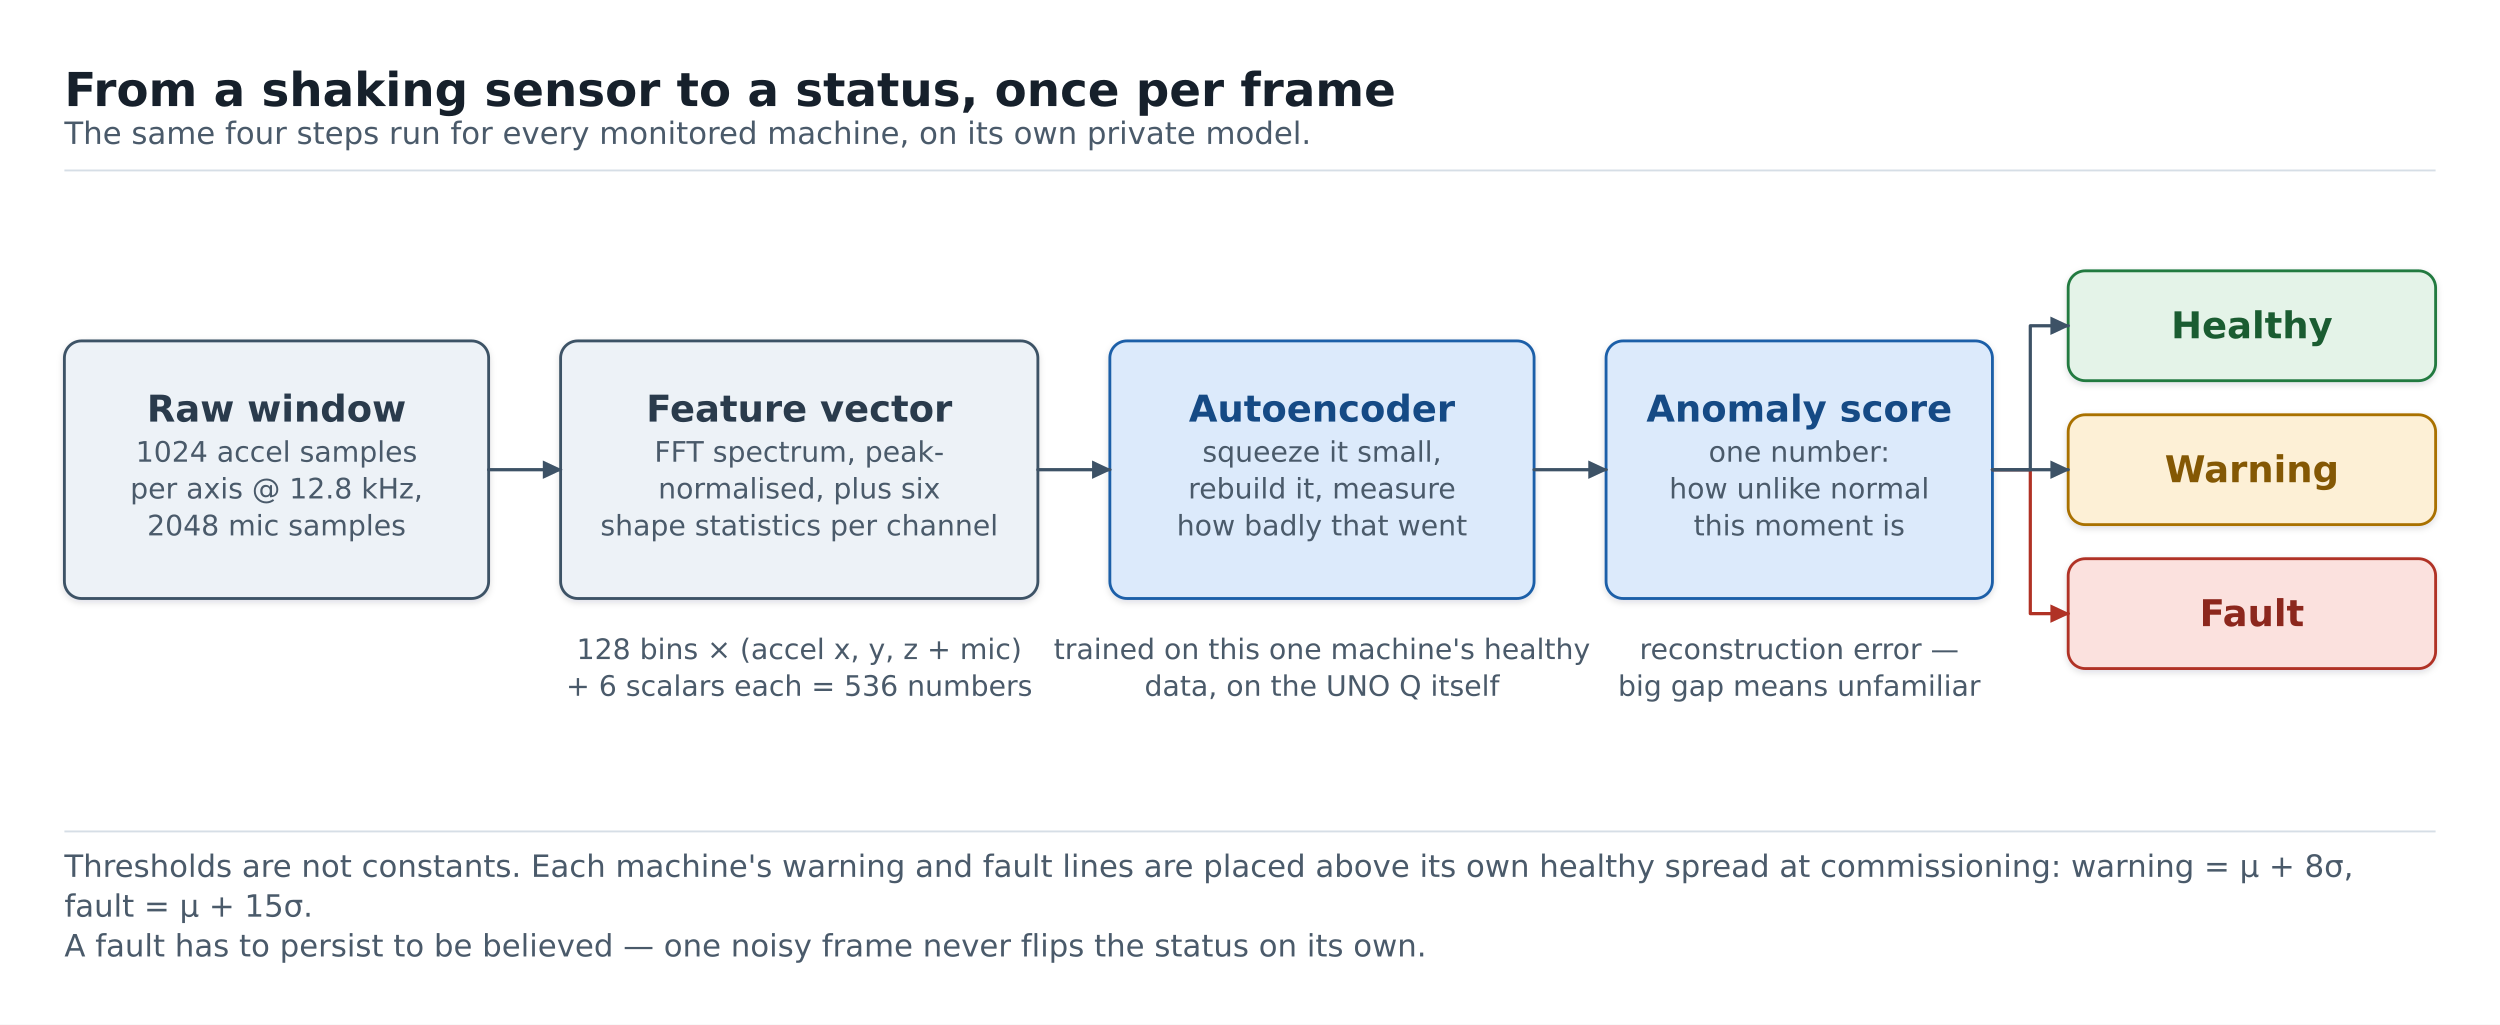
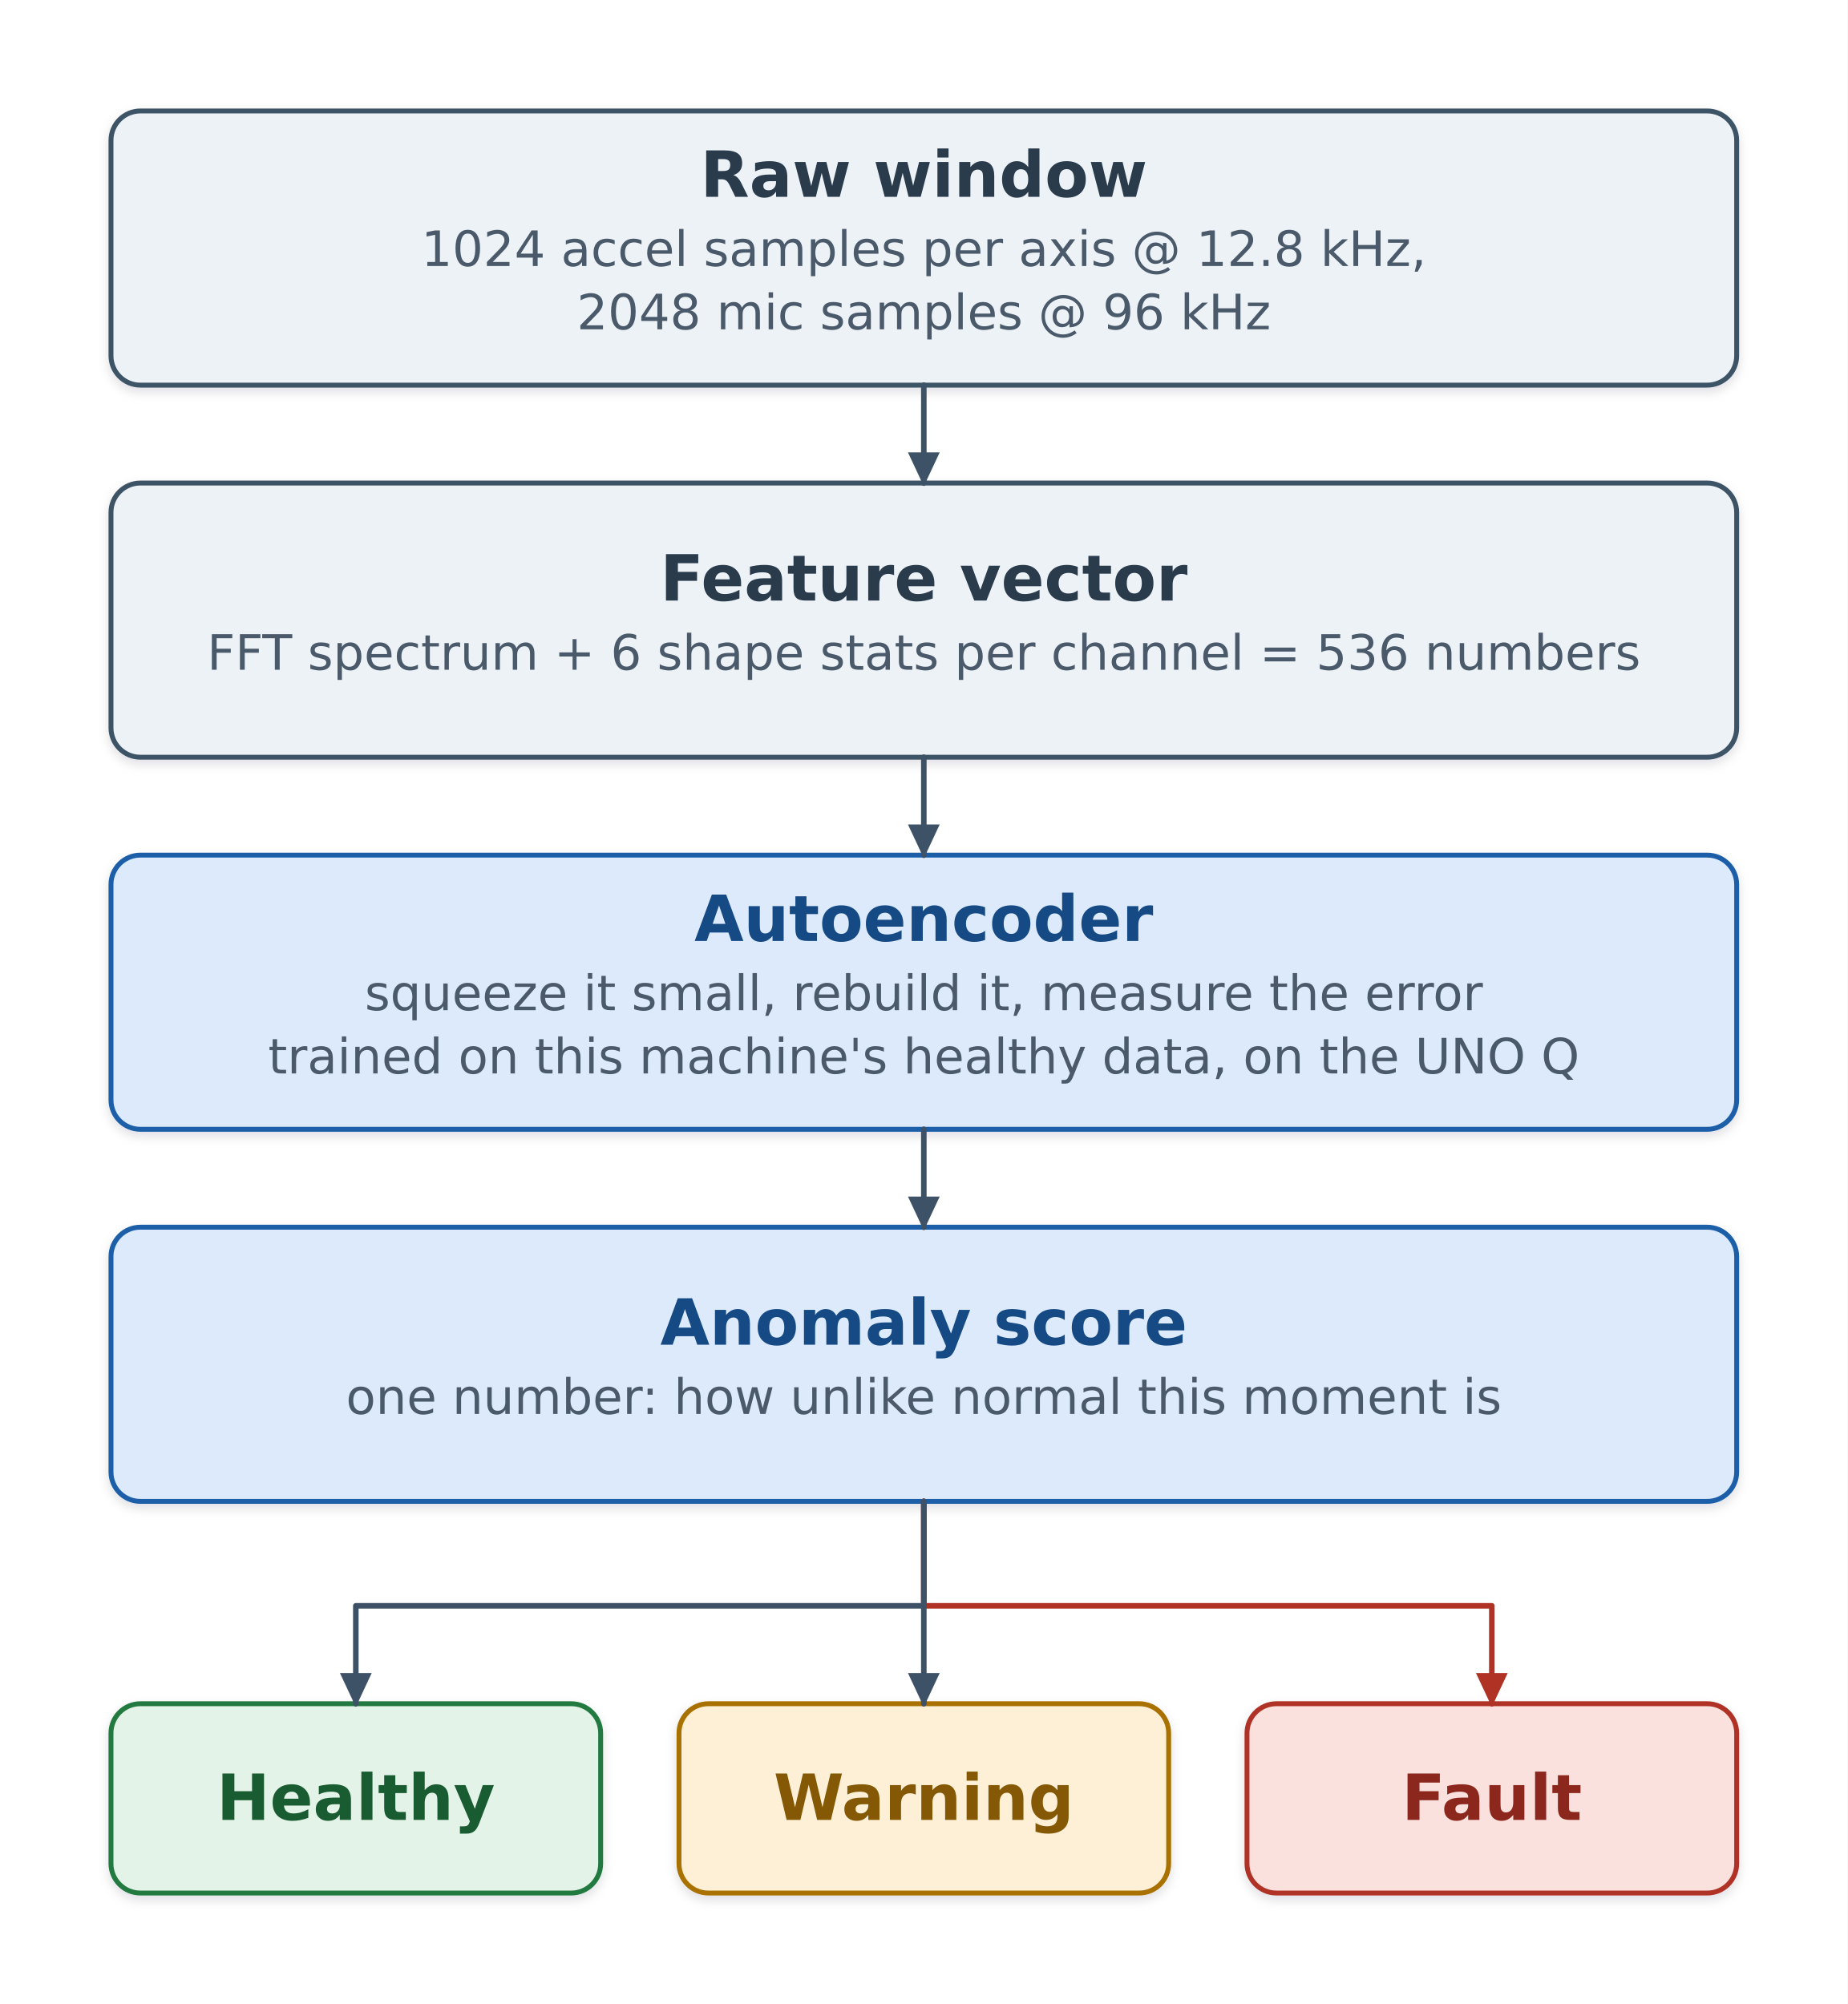
- <svg xmlns="http://www.w3.org/2000/svg" width="1320" height="541" viewBox="0 0 1320 541">
+ <svg xmlns="http://www.w3.org/2000/svg" width="566" height="614" viewBox="0 0 566 614">
  <defs>
    <marker id="arrow" viewBox="0 0 10 10" refX="8.5" refY="5" markerWidth="6.5" markerHeight="6.5" orient="auto-start-reverse">
      <path d="M0,0.6 L9.4,5 L0,9.4 z" fill="#3D5266" />
    </marker>
    <marker id="arrowAct" viewBox="0 0 10 10" refX="8.5" refY="5" markerWidth="6.5" markerHeight="6.5" orient="auto-start-reverse">
      <path d="M0,0.6 L9.4,5 L0,9.4 z" fill="#B03225" />
    </marker>
    <marker id="arrowSoft" viewBox="0 0 10 10" refX="8.5" refY="5" markerWidth="6.5" markerHeight="6.5" orient="auto-start-reverse">
      <path d="M0,0.6 L9.4,5 L0,9.4 z" fill="#8C9AA8" />
    </marker>
    <marker id="arrowTell" viewBox="0 0 10 10" refX="8.5" refY="5" markerWidth="6.5" markerHeight="6.5" orient="auto-start-reverse">
      <path d="M0,0.6 L9.4,5 L0,9.4 z" fill="#237A41" />
    </marker>
    <filter id="softshadow" x="-12%" y="-12%" width="130%" height="140%">
      <feDropShadow dx="0" dy="1.4" stdDeviation="1.6" flood-color="#16202B" flood-opacity="0.13" />
    </filter>
  </defs>
-   <rect x="0" y="0" width="1320" height="541" fill="#FFFFFF" />
-   <rect x="34.0" y="180.0" width="224.0" height="136.0" rx="9" fill="#EDF2F7" stroke="#3D5266" stroke-width="1.5" filter="url(#softshadow)" />
-   <text x="146.0" y="222.6" font-family="DejaVu Sans, Helvetica, Arial, sans-serif" font-size="19.50" font-weight="bold" font-style="normal" text-anchor="middle" fill="#2A3B4C">Raw window</text>
-   <text x="146.0" y="243.8" font-family="DejaVu Sans, Helvetica, Arial, sans-serif" font-size="14.95" font-weight="normal" font-style="normal" text-anchor="middle" fill="#4A5A6A">1024 accel samples</text>
-   <text x="146.0" y="263.2" font-family="DejaVu Sans, Helvetica, Arial, sans-serif" font-size="14.95" font-weight="normal" font-style="normal" text-anchor="middle" fill="#4A5A6A">per axis @ 12.8 kHz,</text>
-   <text x="146.0" y="282.7" font-family="DejaVu Sans, Helvetica, Arial, sans-serif" font-size="14.95" font-weight="normal" font-style="normal" text-anchor="middle" fill="#4A5A6A">2048 mic samples</text>
-   <rect x="296.0" y="180.0" width="252.0" height="136.0" rx="9" fill="#EDF2F7" stroke="#3D5266" stroke-width="1.5" filter="url(#softshadow)" />
-   <text x="422.0" y="222.6" font-family="DejaVu Sans, Helvetica, Arial, sans-serif" font-size="19.50" font-weight="bold" font-style="normal" text-anchor="middle" fill="#2A3B4C">Feature vector</text>
-   <text x="422.0" y="243.8" font-family="DejaVu Sans, Helvetica, Arial, sans-serif" font-size="14.95" font-weight="normal" font-style="normal" text-anchor="middle" fill="#4A5A6A">FFT spectrum, peak-</text>
-   <text x="422.0" y="263.2" font-family="DejaVu Sans, Helvetica, Arial, sans-serif" font-size="14.95" font-weight="normal" font-style="normal" text-anchor="middle" fill="#4A5A6A">normalised, plus six</text>
-   <text x="422.0" y="282.7" font-family="DejaVu Sans, Helvetica, Arial, sans-serif" font-size="14.95" font-weight="normal" font-style="normal" text-anchor="middle" fill="#4A5A6A">shape statistics per channel</text>
-   <rect x="586.0" y="180.0" width="224.0" height="136.0" rx="9" fill="#DCEAFB" stroke="#1B5FA8" stroke-width="1.5" filter="url(#softshadow)" />
-   <text x="698.0" y="222.6" font-family="DejaVu Sans, Helvetica, Arial, sans-serif" font-size="19.50" font-weight="bold" font-style="normal" text-anchor="middle" fill="#154A85">Autoencoder</text>
-   <text x="698.0" y="243.8" font-family="DejaVu Sans, Helvetica, Arial, sans-serif" font-size="14.95" font-weight="normal" font-style="normal" text-anchor="middle" fill="#4A5A6A">squeeze it small,</text>
-   <text x="698.0" y="263.2" font-family="DejaVu Sans, Helvetica, Arial, sans-serif" font-size="14.95" font-weight="normal" font-style="normal" text-anchor="middle" fill="#4A5A6A">rebuild it, measure</text>
-   <text x="698.0" y="282.7" font-family="DejaVu Sans, Helvetica, Arial, sans-serif" font-size="14.95" font-weight="normal" font-style="normal" text-anchor="middle" fill="#4A5A6A">how badly that went</text>
-   <rect x="848.0" y="180.0" width="204.0" height="136.0" rx="9" fill="#DCEAFB" stroke="#1B5FA8" stroke-width="1.5" filter="url(#softshadow)" />
-   <text x="950.0" y="222.6" font-family="DejaVu Sans, Helvetica, Arial, sans-serif" font-size="19.50" font-weight="bold" font-style="normal" text-anchor="middle" fill="#154A85">Anomaly score</text>
-   <text x="950.0" y="243.8" font-family="DejaVu Sans, Helvetica, Arial, sans-serif" font-size="14.95" font-weight="normal" font-style="normal" text-anchor="middle" fill="#4A5A6A">one number:</text>
-   <text x="950.0" y="263.2" font-family="DejaVu Sans, Helvetica, Arial, sans-serif" font-size="14.95" font-weight="normal" font-style="normal" text-anchor="middle" fill="#4A5A6A">how unlike normal</text>
-   <text x="950.0" y="282.7" font-family="DejaVu Sans, Helvetica, Arial, sans-serif" font-size="14.95" font-weight="normal" font-style="normal" text-anchor="middle" fill="#4A5A6A">this moment is</text>
-   <path d="M258.0,248.0 L296.0,248.0" fill="none" stroke="#3D5266" stroke-width="1.7" stroke-linejoin="round" stroke-linecap="round" marker-end="url(#arrow)" />
-   <path d="M548.0,248.0 L586.0,248.0" fill="none" stroke="#3D5266" stroke-width="1.7" stroke-linejoin="round" stroke-linecap="round" marker-end="url(#arrow)" />
-   <path d="M810.0,248.0 L848.0,248.0" fill="none" stroke="#3D5266" stroke-width="1.7" stroke-linejoin="round" stroke-linecap="round" marker-end="url(#arrow)" />
-   <rect x="1092.0" y="143.0" width="194.0" height="58.0" rx="9" fill="#E4F3E8" stroke="#237A41" stroke-width="1.5" filter="url(#softshadow)" />
-   <text x="1189.0" y="178.6" font-family="DejaVu Sans, Helvetica, Arial, sans-serif" font-size="19.50" font-weight="bold" font-style="normal" text-anchor="middle" fill="#1A5C31">Healthy</text>
-   <rect x="1092.0" y="219.0" width="194.0" height="58.0" rx="9" fill="#FDF0D6" stroke="#A97105" stroke-width="1.5" filter="url(#softshadow)" />
-   <text x="1189.0" y="254.6" font-family="DejaVu Sans, Helvetica, Arial, sans-serif" font-size="19.50" font-weight="bold" font-style="normal" text-anchor="middle" fill="#845804">Warning</text>
-   <rect x="1092.0" y="295.0" width="194.0" height="58.0" rx="9" fill="#FBE1DE" stroke="#B03225" stroke-width="1.5" filter="url(#softshadow)" />
-   <text x="1189.0" y="330.6" font-family="DejaVu Sans, Helvetica, Arial, sans-serif" font-size="19.50" font-weight="bold" font-style="normal" text-anchor="middle" fill="#8C271D">Fault</text>
-   <path d="M1052.0,248.0 L1072.0,248.0 L1072.0,324.0 L1092.0,324.0" fill="none" stroke="#B03225" stroke-width="1.7" stroke-linejoin="round" stroke-linecap="round" marker-end="url(#arrowAct)" />
-   <path d="M1052.0,248.0 L1072.0,248.0 L1072.0,172.0 L1092.0,172.0" fill="none" stroke="#3D5266" stroke-width="1.7" stroke-linejoin="round" stroke-linecap="round" marker-end="url(#arrow)" />
-   <path d="M1052.0,248.0 L1092.0,248.0" fill="none" stroke="#3D5266" stroke-width="1.7" stroke-linejoin="round" stroke-linecap="round" marker-end="url(#arrow)" />
-   <text x="422.0" y="348.0" font-family="DejaVu Sans, Helvetica, Arial, sans-serif" font-size="14.95" font-weight="normal" font-style="normal" text-anchor="middle" fill="#4A5A6A">128 bins × (accel x, y, z + mic)</text>
-   <text x="422.0" y="367.4" font-family="DejaVu Sans, Helvetica, Arial, sans-serif" font-size="14.95" font-weight="normal" font-style="normal" text-anchor="middle" fill="#4A5A6A">+ 6 scalars each  =  536 numbers</text>
-   <text x="698.0" y="348.0" font-family="DejaVu Sans, Helvetica, Arial, sans-serif" font-size="14.95" font-weight="normal" font-style="normal" text-anchor="middle" fill="#4A5A6A">trained on this one machine's healthy</text>
-   <text x="698.0" y="367.4" font-family="DejaVu Sans, Helvetica, Arial, sans-serif" font-size="14.95" font-weight="normal" font-style="normal" text-anchor="middle" fill="#4A5A6A">data, on the UNO Q itself</text>
-   <text x="950.0" y="348.0" font-family="DejaVu Sans, Helvetica, Arial, sans-serif" font-size="14.95" font-weight="normal" font-style="normal" text-anchor="middle" fill="#4A5A6A">reconstruction error —</text>
-   <text x="950.0" y="367.4" font-family="DejaVu Sans, Helvetica, Arial, sans-serif" font-size="14.95" font-weight="normal" font-style="normal" text-anchor="middle" fill="#4A5A6A">big gap means unfamiliar</text>
-   <line x1="34.0" y1="90.0" x2="1286.0" y2="90.0" stroke="#D6DEE6" stroke-width="1" />
-   <text x="34.0" y="56.0" font-family="DejaVu Sans, Helvetica, Arial, sans-serif" font-size="24.70" font-weight="bold" font-style="normal" text-anchor="start" fill="#16202B">From a shaking sensor to a status, once per frame</text>
-   <text x="34.0" y="76.0" font-family="DejaVu Sans, Helvetica, Arial, sans-serif" font-size="16.25" font-weight="normal" font-style="normal" text-anchor="start" fill="#4A5A6A">The same four steps run for every monitored machine, on its own private model.</text>
-   <line x1="34.0" y1="439.0" x2="1286.0" y2="439.0" stroke="#D6DEE6" stroke-width="1" />
-   <text x="34.0" y="463.0" font-family="DejaVu Sans, Helvetica, Arial, sans-serif" font-size="16.25" font-weight="normal" font-style="normal" text-anchor="start" fill="#4A5A6A">Thresholds are not constants. Each machine's warning and fault lines are placed above its own healthy spread at commissioning: warning = μ + 8σ,</text>
-   <text x="34.0" y="484.0" font-family="DejaVu Sans, Helvetica, Arial, sans-serif" font-size="16.25" font-weight="normal" font-style="normal" text-anchor="start" fill="#4A5A6A">fault = μ + 15σ.</text>
-   <text x="34.0" y="505.0" font-family="DejaVu Sans, Helvetica, Arial, sans-serif" font-size="16.25" font-weight="normal" font-style="normal" text-anchor="start" fill="#4A5A6A">A fault has to persist to be believed — one noisy frame never flips the status on its own.</text>
+   <rect x="0" y="0" width="566" height="614" fill="#FFFFFF" />
+   <rect x="34.0" y="34.0" width="498.0" height="84.0" rx="9" fill="#EDF2F7" stroke="#3D5266" stroke-width="1.5" filter="url(#softshadow)" />
+   <text x="283.0" y="60.3" font-family="DejaVu Sans, Helvetica, Arial, sans-serif" font-size="19.50" font-weight="bold" font-style="normal" text-anchor="middle" fill="#2A3B4C">Raw window</text>
+   <text x="283.0" y="81.5" font-family="DejaVu Sans, Helvetica, Arial, sans-serif" font-size="14.95" font-weight="normal" font-style="normal" text-anchor="middle" fill="#4A5A6A">1024 accel samples per axis @ 12.8 kHz,</text>
+   <text x="283.0" y="100.9" font-family="DejaVu Sans, Helvetica, Arial, sans-serif" font-size="14.95" font-weight="normal" font-style="normal" text-anchor="middle" fill="#4A5A6A">2048 mic samples @ 96 kHz</text>
+   <rect x="34.0" y="148.0" width="498.0" height="84.0" rx="9" fill="#EDF2F7" stroke="#3D5266" stroke-width="1.5" filter="url(#softshadow)" />
+   <text x="283.0" y="184.0" font-family="DejaVu Sans, Helvetica, Arial, sans-serif" font-size="19.50" font-weight="bold" font-style="normal" text-anchor="middle" fill="#2A3B4C">Feature vector</text>
+   <text x="283.0" y="205.2" font-family="DejaVu Sans, Helvetica, Arial, sans-serif" font-size="14.95" font-weight="normal" font-style="normal" text-anchor="middle" fill="#4A5A6A">FFT spectrum + 6 shape stats per channel  =  536 numbers</text>
+   <rect x="34.0" y="262.0" width="498.0" height="84.0" rx="9" fill="#DCEAFB" stroke="#1B5FA8" stroke-width="1.5" filter="url(#softshadow)" />
+   <text x="283.0" y="288.3" font-family="DejaVu Sans, Helvetica, Arial, sans-serif" font-size="19.50" font-weight="bold" font-style="normal" text-anchor="middle" fill="#154A85">Autoencoder</text>
+   <text x="283.0" y="309.5" font-family="DejaVu Sans, Helvetica, Arial, sans-serif" font-size="14.95" font-weight="normal" font-style="normal" text-anchor="middle" fill="#4A5A6A">squeeze it small, rebuild it, measure the error</text>
+   <text x="283.0" y="328.9" font-family="DejaVu Sans, Helvetica, Arial, sans-serif" font-size="14.95" font-weight="normal" font-style="normal" text-anchor="middle" fill="#4A5A6A">trained on this machine's healthy data, on the UNO Q</text>
+   <rect x="34.0" y="376.0" width="498.0" height="84.0" rx="9" fill="#DCEAFB" stroke="#1B5FA8" stroke-width="1.5" filter="url(#softshadow)" />
+   <text x="283.0" y="412.0" font-family="DejaVu Sans, Helvetica, Arial, sans-serif" font-size="19.50" font-weight="bold" font-style="normal" text-anchor="middle" fill="#154A85">Anomaly score</text>
+   <text x="283.0" y="433.2" font-family="DejaVu Sans, Helvetica, Arial, sans-serif" font-size="14.95" font-weight="normal" font-style="normal" text-anchor="middle" fill="#4A5A6A">one number: how unlike normal this moment is</text>
+   <path d="M283.0,118.0 L283.0,148.0" fill="none" stroke="#3D5266" stroke-width="1.7" stroke-linejoin="round" stroke-linecap="round" marker-end="url(#arrow)" />
+   <path d="M283.0,232.0 L283.0,262.0" fill="none" stroke="#3D5266" stroke-width="1.7" stroke-linejoin="round" stroke-linecap="round" marker-end="url(#arrow)" />
+   <path d="M283.0,346.0 L283.0,376.0" fill="none" stroke="#3D5266" stroke-width="1.7" stroke-linejoin="round" stroke-linecap="round" marker-end="url(#arrow)" />
+   <rect x="34.0" y="522.0" width="150.0" height="58.0" rx="9" fill="#E4F3E8" stroke="#237A41" stroke-width="1.5" filter="url(#softshadow)" />
+   <text x="109.0" y="557.6" font-family="DejaVu Sans, Helvetica, Arial, sans-serif" font-size="19.50" font-weight="bold" font-style="normal" text-anchor="middle" fill="#1A5C31">Healthy</text>
+   <rect x="208.0" y="522.0" width="150.0" height="58.0" rx="9" fill="#FDF0D6" stroke="#A97105" stroke-width="1.5" filter="url(#softshadow)" />
+   <text x="283.0" y="557.6" font-family="DejaVu Sans, Helvetica, Arial, sans-serif" font-size="19.50" font-weight="bold" font-style="normal" text-anchor="middle" fill="#845804">Warning</text>
+   <rect x="382.0" y="522.0" width="150.0" height="58.0" rx="9" fill="#FBE1DE" stroke="#B03225" stroke-width="1.5" filter="url(#softshadow)" />
+   <text x="457.0" y="557.6" font-family="DejaVu Sans, Helvetica, Arial, sans-serif" font-size="19.50" font-weight="bold" font-style="normal" text-anchor="middle" fill="#8C271D">Fault</text>
+   <path d="M283.0,460.0 L283.0,492.0 L457.0,492.0 L457.0,522.0" fill="none" stroke="#B03225" stroke-width="1.7" stroke-linejoin="round" stroke-linecap="round" marker-end="url(#arrowAct)" />
+   <path d="M283.0,460.0 L283.0,492.0 L109.0,492.0 L109.0,522.0" fill="none" stroke="#3D5266" stroke-width="1.7" stroke-linejoin="round" stroke-linecap="round" marker-end="url(#arrow)" />
+   <path d="M283.0,460.0 L283.0,522.0" fill="none" stroke="#3D5266" stroke-width="1.7" stroke-linejoin="round" stroke-linecap="round" marker-end="url(#arrow)" />
</svg>
